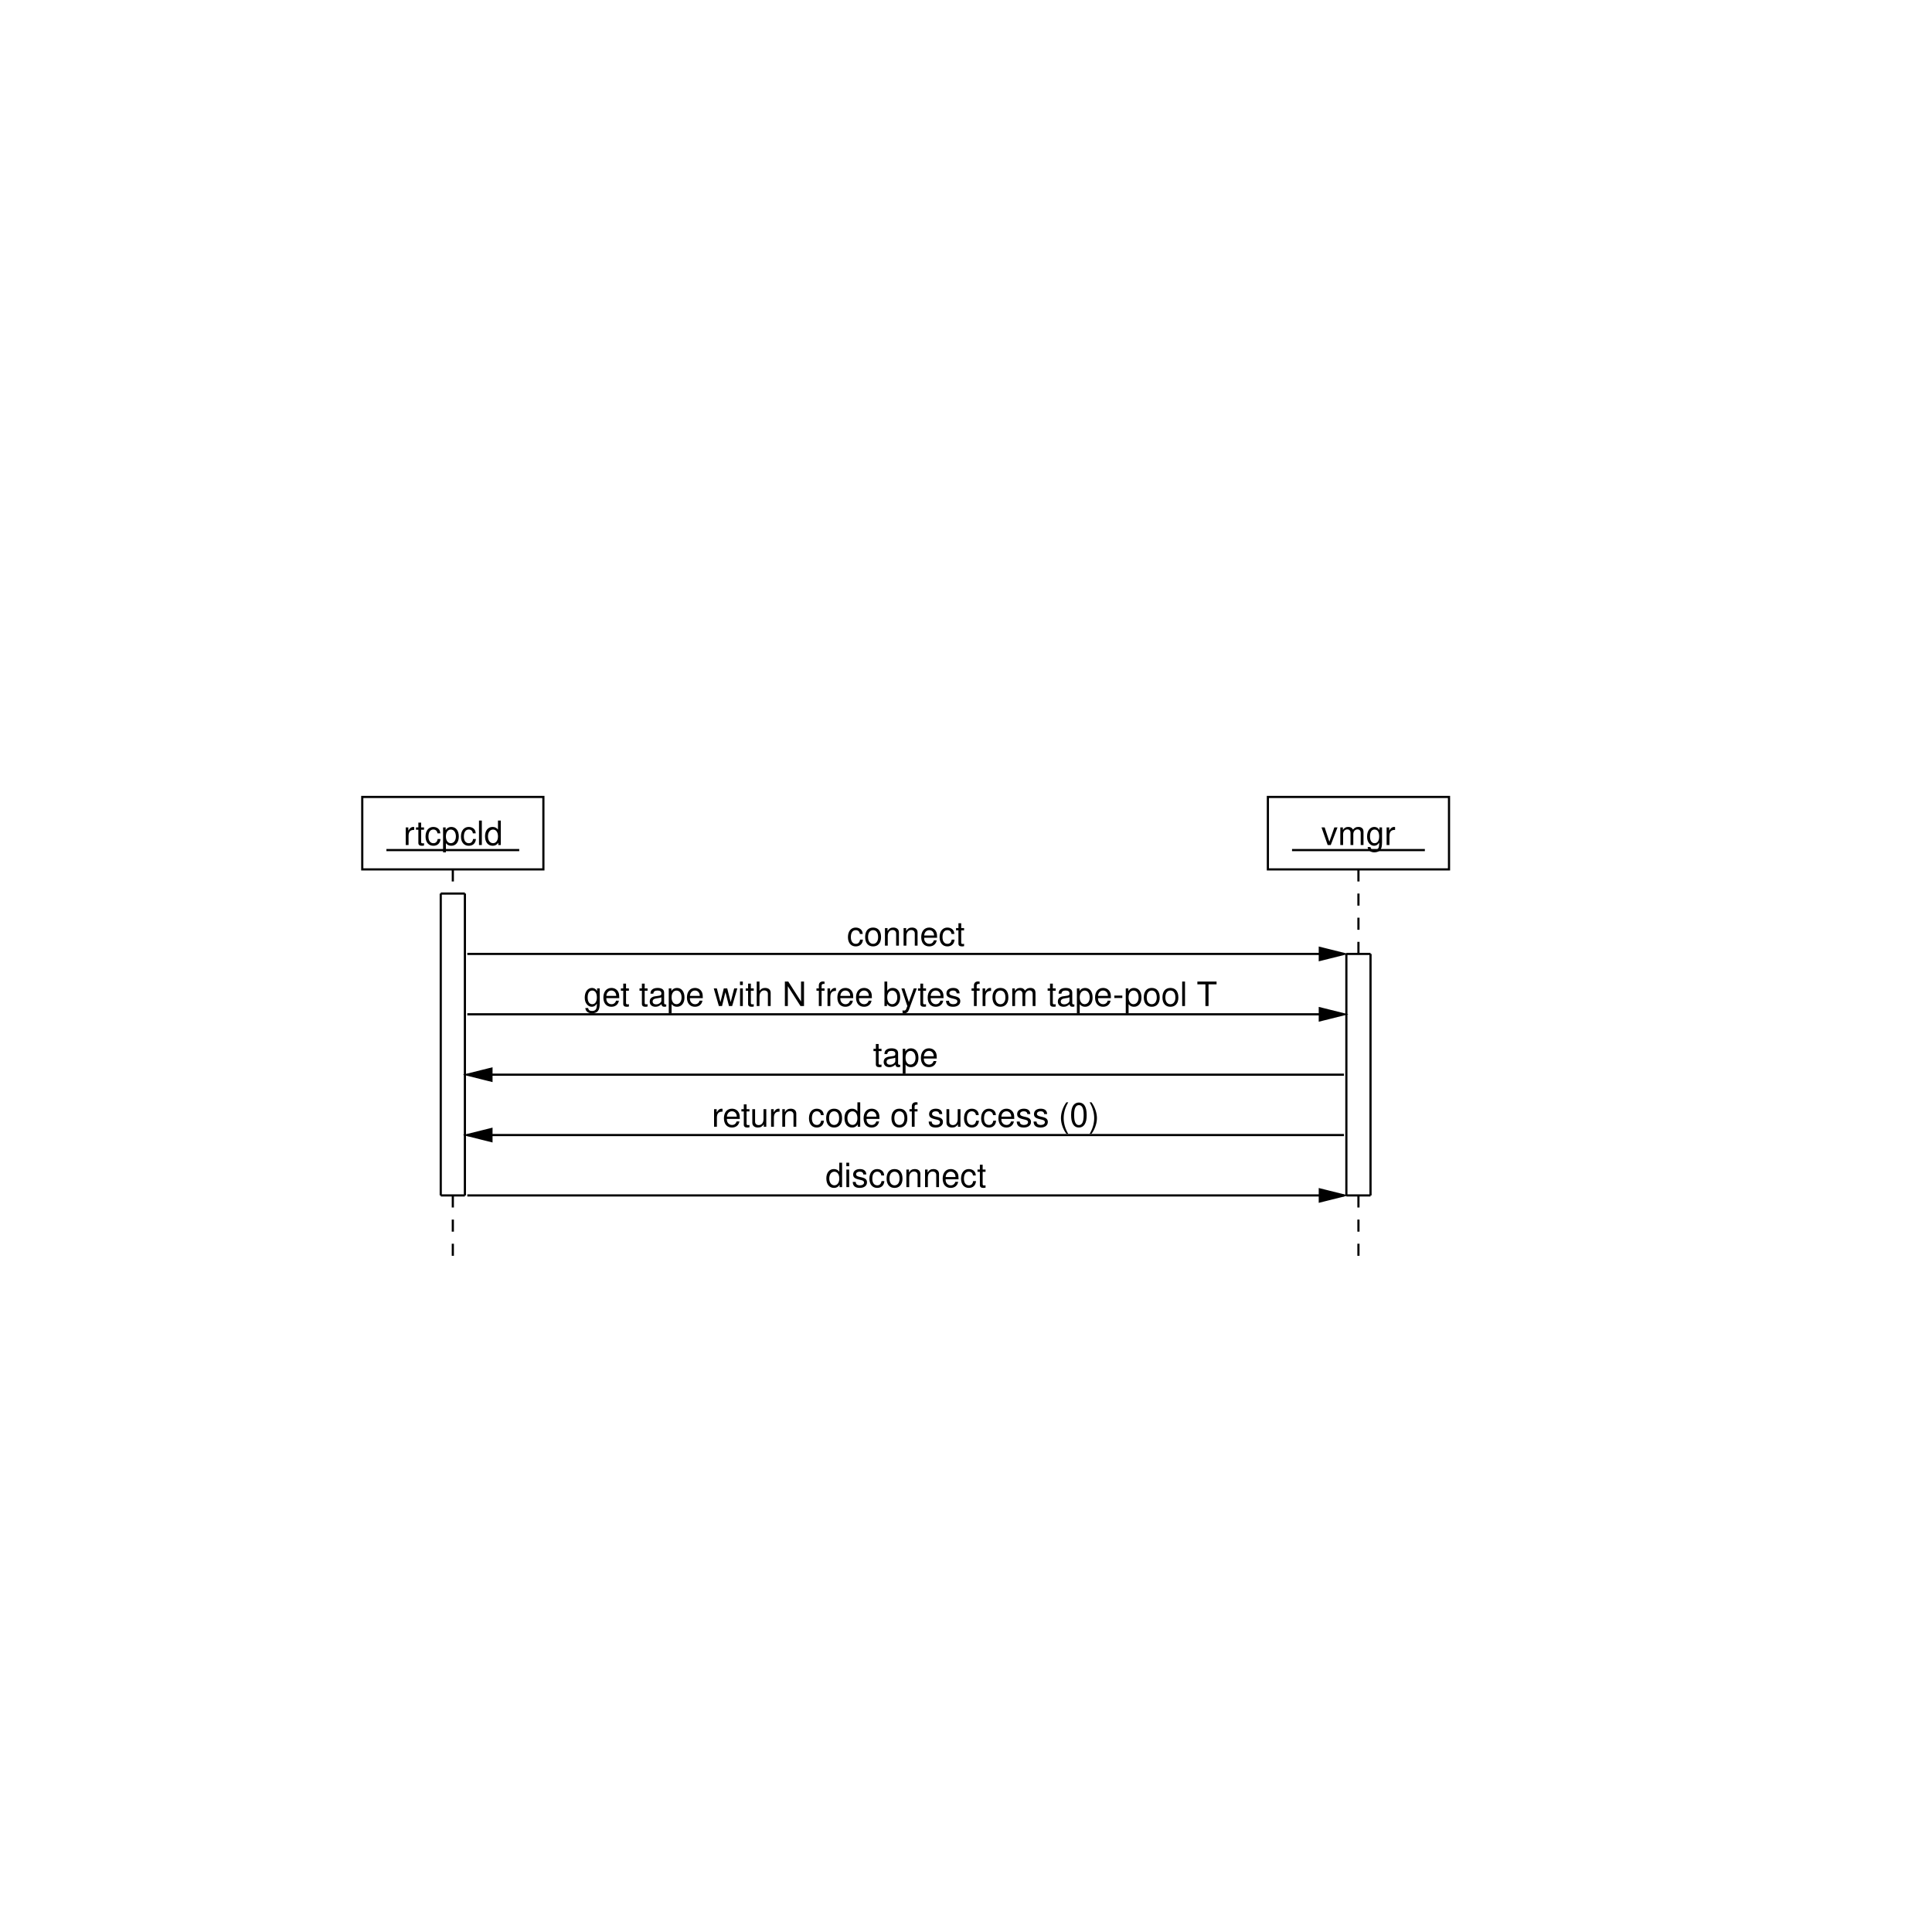
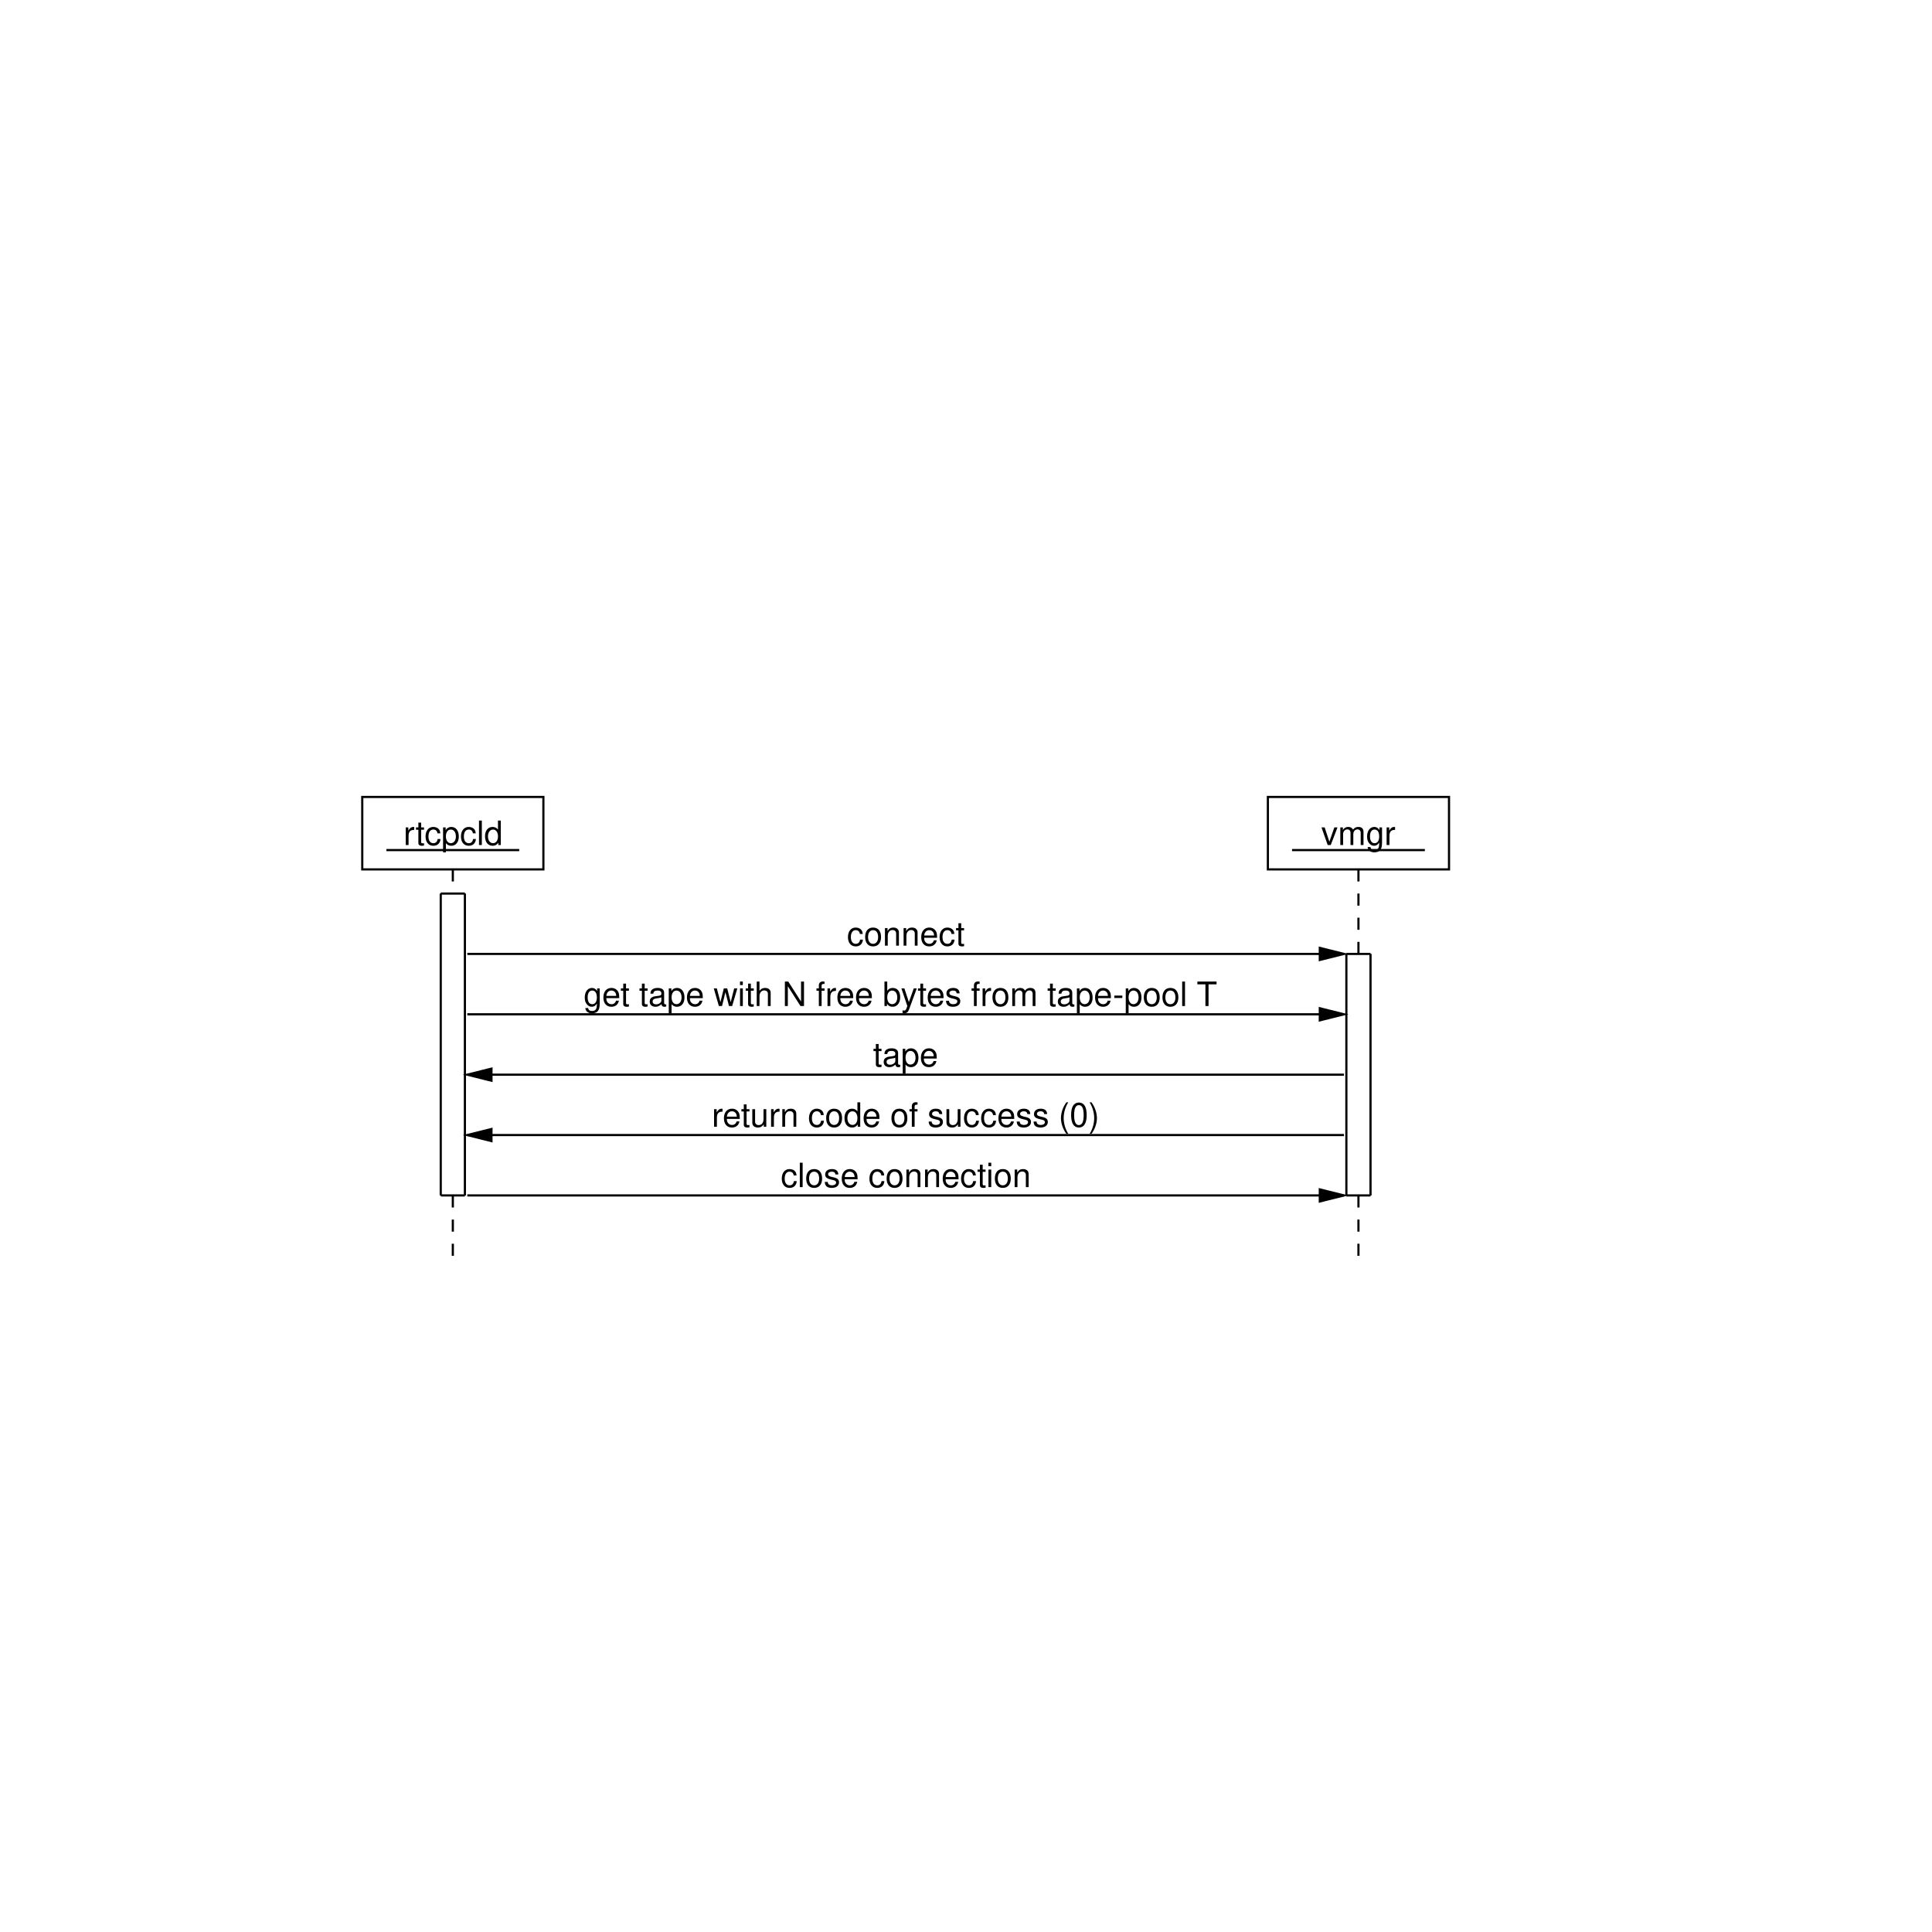
<svg xmlns="http://www.w3.org/2000/svg" version="1.1" baseProfile="full" id="body" width="8in" height="8in" viewBox="0 0 1 1" preserveAspectRatio="none">
  <rect id="background" x="0" y="0" width="1" height="1" stroke="none" fill="white" />
  <g id="content" transform="translate(0.23438,0.35) scale(1,-1) scale(0.125) " xml:space="preserve" stroke="black" stroke-linecap="butt" stroke-linejoin="miter" stroke-miterlimit="10.433" stroke-dasharray="none" stroke-dashoffset="0" stroke-opacity="1" fill="none" fill-rule="evenodd" fill-opacity="1" font-style="normal" font-variant="normal" font-weight="normal" font-stretch="normal" font-size-adjust="none" letter-spacing="normal" word-spacing="normal" text-anchor="start">
    <rect x="-0.375" y="-0.8" width="0.75" height="0.3" stroke-width="0.009" />
    <text transform="translate(-0.20451,-0.69903) scale(1,-1) scale(0.0069444) " font-family="Helvetica,sans-serif" font-size="20px" stroke="none" fill="black">rtcpcld</text>
    <line x1="-0.275" y1="-0.72" x2="0.275" y2="-0.72" stroke-width="0.009" />
    <rect x="3.375" y="-0.8" width="0.75" height="0.3" stroke-width="0.009" />
    <text transform="translate(3.5957,-0.69903) scale(1,-1) scale(0.0069444) " font-family="Helvetica,sans-serif" font-size="20px" stroke="none" fill="black">vmgr</text>
    <line x1="3.475" y1="-0.72" x2="4.025" y2="-0.72" stroke-width="0.009" />
    <line x1="0" y1="-0.8" x2="0" y2="-0.9" stroke-width="0.009" stroke-dasharray="0.05, 0.05" />
    <line x1="-0.05" y1="-0.9" x2="0.05" y2="-0.9" stroke-width="0.009" />
    <line x1="0.06" y1="-1.15" x2="3.69" y2="-1.15" stroke-width="0.009" />
    <polygon points="3.59,-1.125 3.69,-1.15 3.59,-1.175 " stroke-width="0.009" fill="black" />
    <text transform="translate(1.6318,-1.1157) scale(1,-1) scale(0.0069444) " font-family="Helvetica,sans-serif" font-size="20px" stroke="none" fill="black">connect</text>
    <text transform="translate(1.8557,-1.2824) scale(1,-1) scale(0.0069444) " font-family="Helvetica,sans-serif" font-size="20px" stroke="none" fill="black"> </text>
    <line x1="3.75" y1="-0.8" x2="3.75" y2="-1.15" stroke-width="0.009" stroke-dasharray="0.05, 0.05" />
    <line x1="3.7" y1="-1.15" x2="3.8" y2="-1.15" stroke-width="0.009" />
    <line x1="0.06" y1="-1.4" x2="3.69" y2="-1.4" stroke-width="0.009" />
    <polygon points="3.59,-1.375 3.69,-1.4 3.59,-1.425 " stroke-width="0.009" fill="black" />
    <text transform="translate(0.54139,-1.3657) scale(1,-1) scale(0.0069444) " font-family="Helvetica,sans-serif" font-size="20px" stroke="none" fill="black">get tape with N free bytes from tape-pool T</text>
    <text transform="translate(1.8557,-1.5324) scale(1,-1) scale(0.0069444) " font-family="Helvetica,sans-serif" font-size="20px" stroke="none" fill="black"> </text>
    <line x1="3.69" y1="-1.65" x2="0.06" y2="-1.65" stroke-width="0.009" />
    <polygon points="0.16,-1.675 0.06,-1.65 0.16,-1.625 " stroke-width="0.009" fill="black" />
    <text transform="translate(1.7399,-1.6157) scale(1,-1) scale(0.0069444) " font-family="Helvetica,sans-serif" font-size="20px" stroke="none" fill="black">tape</text>
    <text transform="translate(1.8557,-1.7824) scale(1,-1) scale(0.0069444) " font-family="Helvetica,sans-serif" font-size="20px" stroke="none" fill="black"> </text>
    <line x1="3.69" y1="-1.9" x2="0.06" y2="-1.9" stroke-width="0.009" />
    <polygon points="0.16,-1.925 0.06,-1.9 0.16,-1.875 " stroke-width="0.009" fill="black" />
    <text transform="translate(1.0722,-1.8657) scale(1,-1) scale(0.0069444) " font-family="Helvetica,sans-serif" font-size="20px" stroke="none" fill="black">return code of success (0)</text>
    <text transform="translate(1.8557,-2.0324) scale(1,-1) scale(0.0069444) " font-family="Helvetica,sans-serif" font-size="20px" stroke="none" fill="black"> </text>
    <line x1="0.06" y1="-2.15" x2="3.69" y2="-2.15" stroke-width="0.009" />
    <polygon points="3.59,-2.125 3.69,-2.15 3.59,-2.175 " stroke-width="0.009" fill="black" />
-     <text transform="translate(1.5431,-2.1157) scale(1,-1) scale(0.0069444) " font-family="Helvetica,sans-serif" font-size="20px" stroke="none" fill="black">disconnect</text>
+     <text transform="translate(1.3578,-2.1157) scale(1,-1) scale(0.0069444) " font-family="Helvetica,sans-serif" font-size="20px" stroke="none" fill="black">close connection</text>
    <text transform="translate(1.8557,-2.2824) scale(1,-1) scale(0.0069444) " font-family="Helvetica,sans-serif" font-size="20px" stroke="none" fill="black"> </text>
    <line x1="3.7" y1="-1.15" x2="3.7" y2="-2.15" stroke-width="0.009" />
    <line x1="3.8" y1="-1.15" x2="3.8" y2="-2.15" stroke-width="0.009" />
    <line x1="3.7" y1="-2.15" x2="3.8" y2="-2.15" stroke-width="0.009" />
    <line x1="-0.05" y1="-0.9" x2="-0.05" y2="-2.15" stroke-width="0.009" />
    <line x1="0.05" y1="-0.9" x2="0.05" y2="-2.15" stroke-width="0.009" />
    <line x1="-0.05" y1="-2.15" x2="0.05" y2="-2.15" stroke-width="0.009" />
    <line x1="3.75" y1="-2.15" x2="3.75" y2="-2.4" stroke-width="0.009" stroke-dasharray="0.05, 0.05" />
    <line x1="0" y1="-2.15" x2="0" y2="-2.4" stroke-width="0.009" stroke-dasharray="0.05, 0.05" />
  </g>
</svg>
